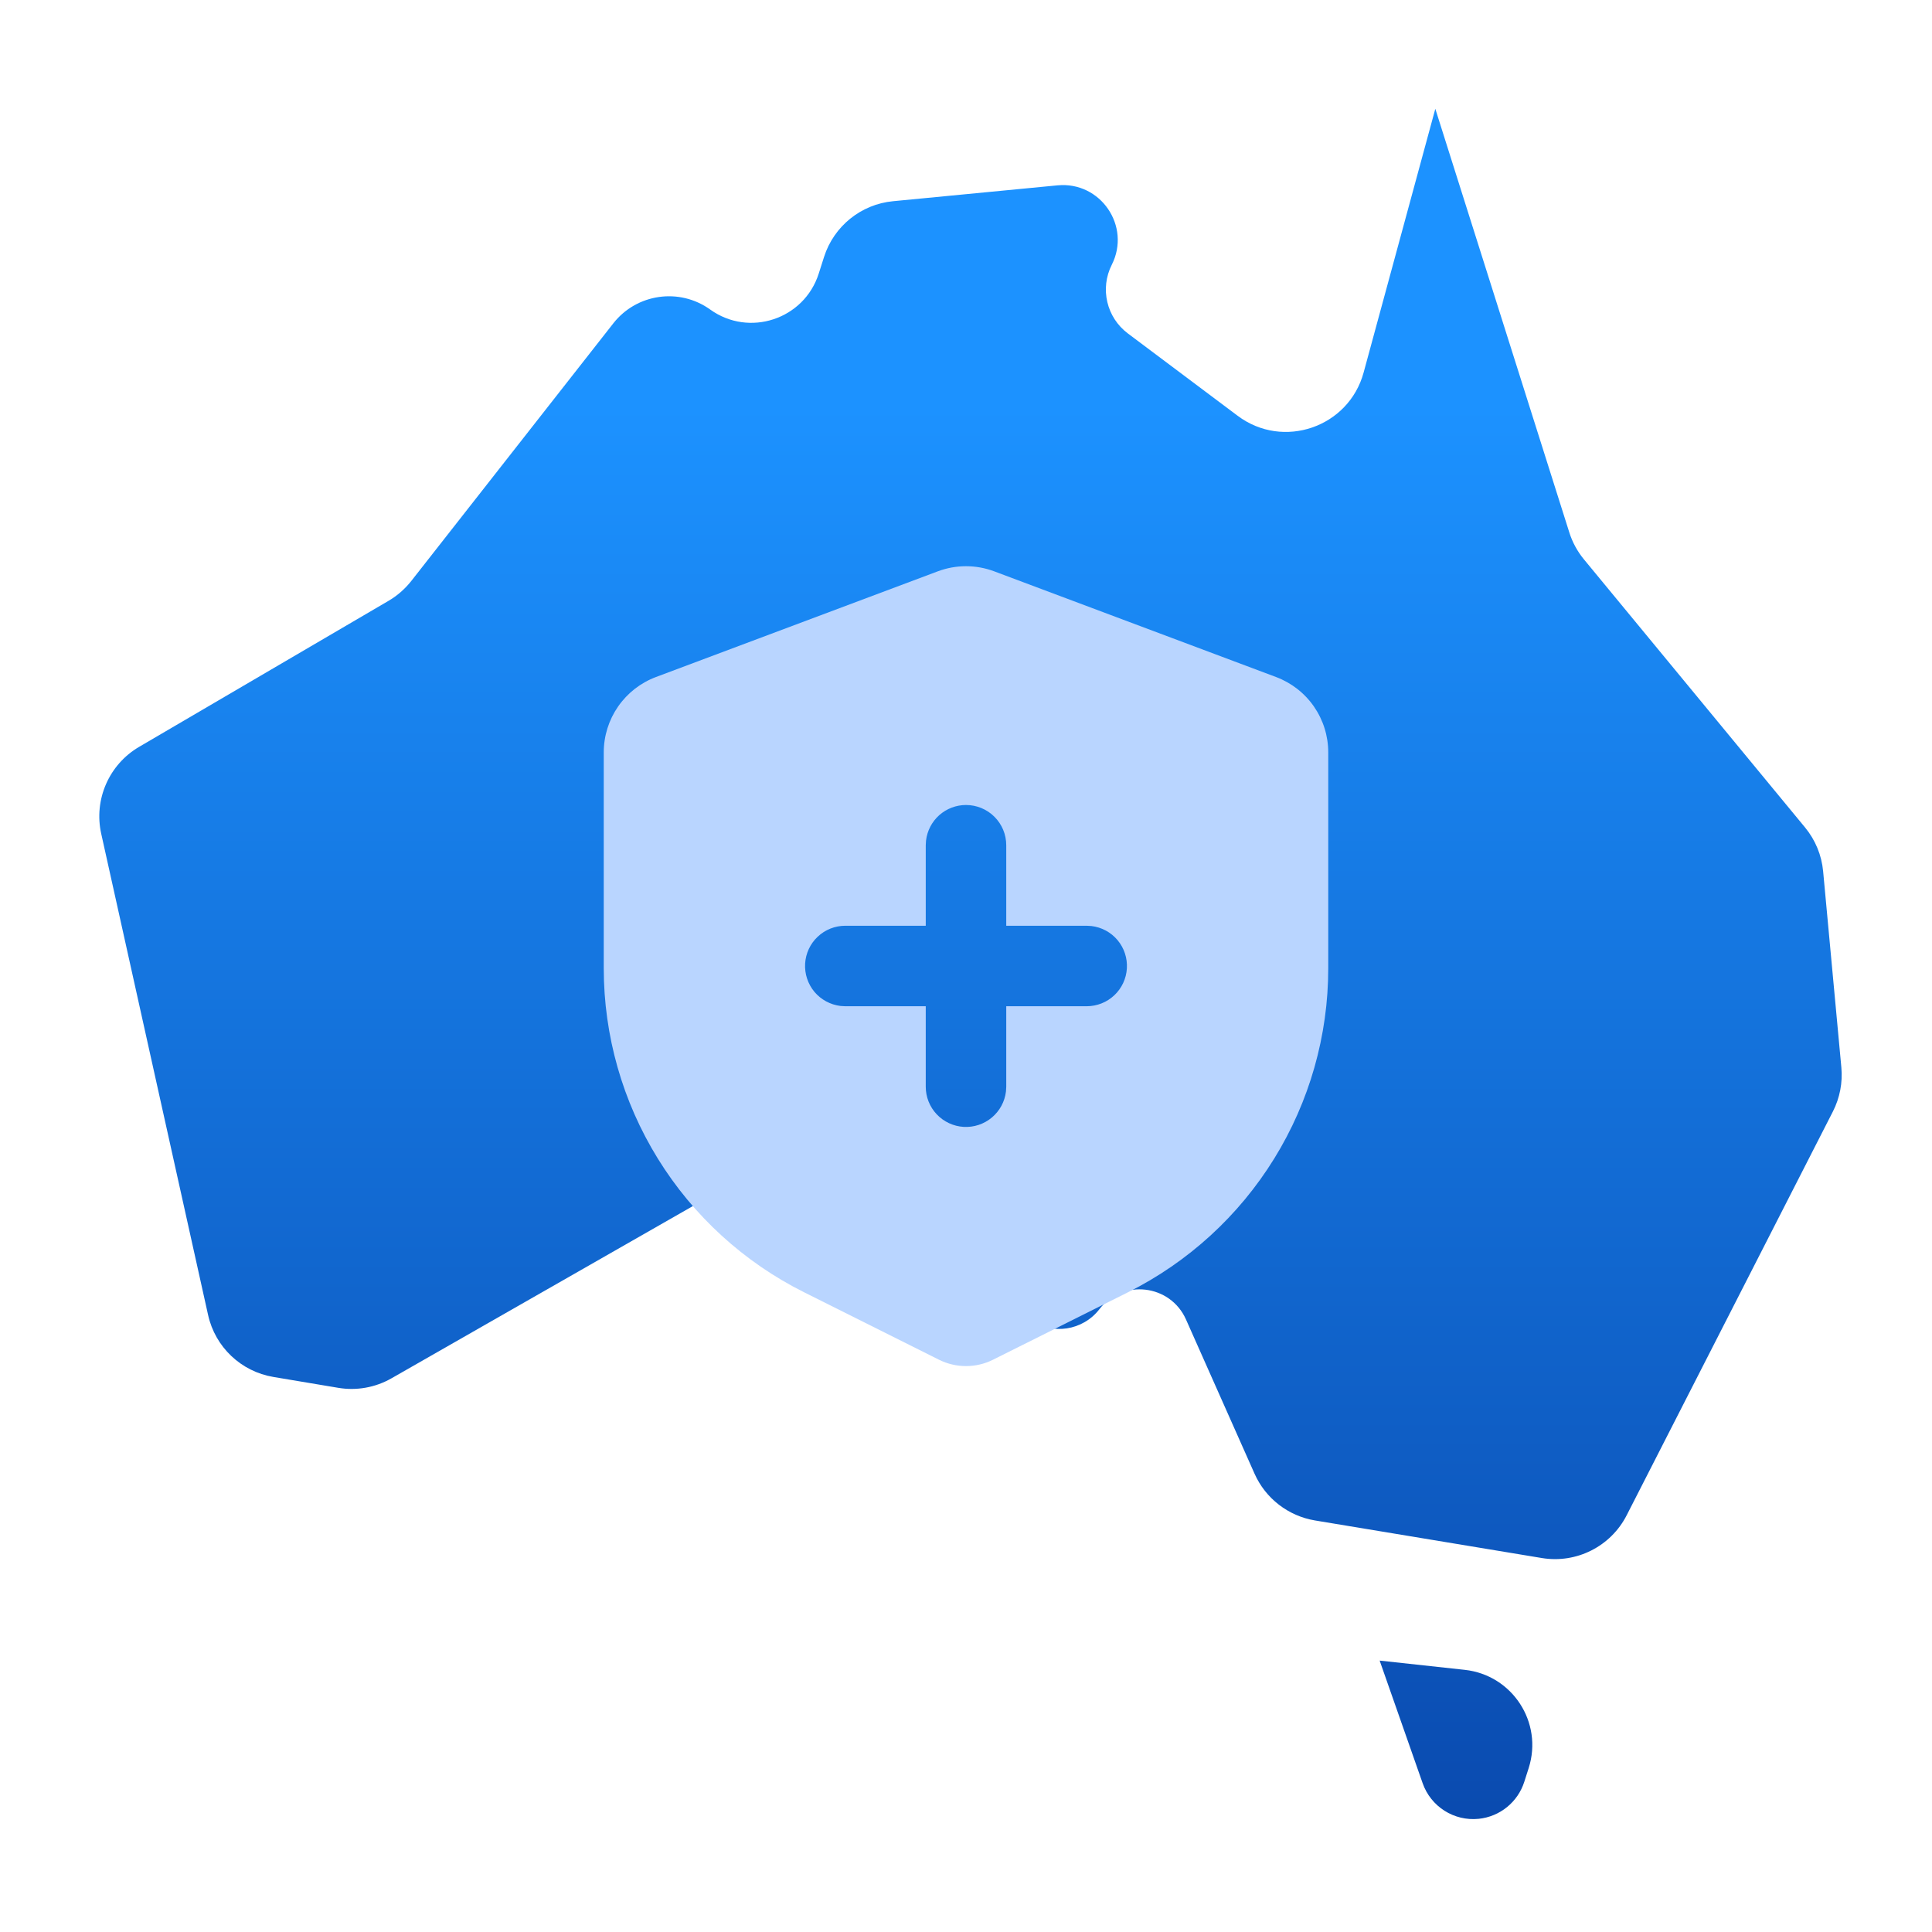
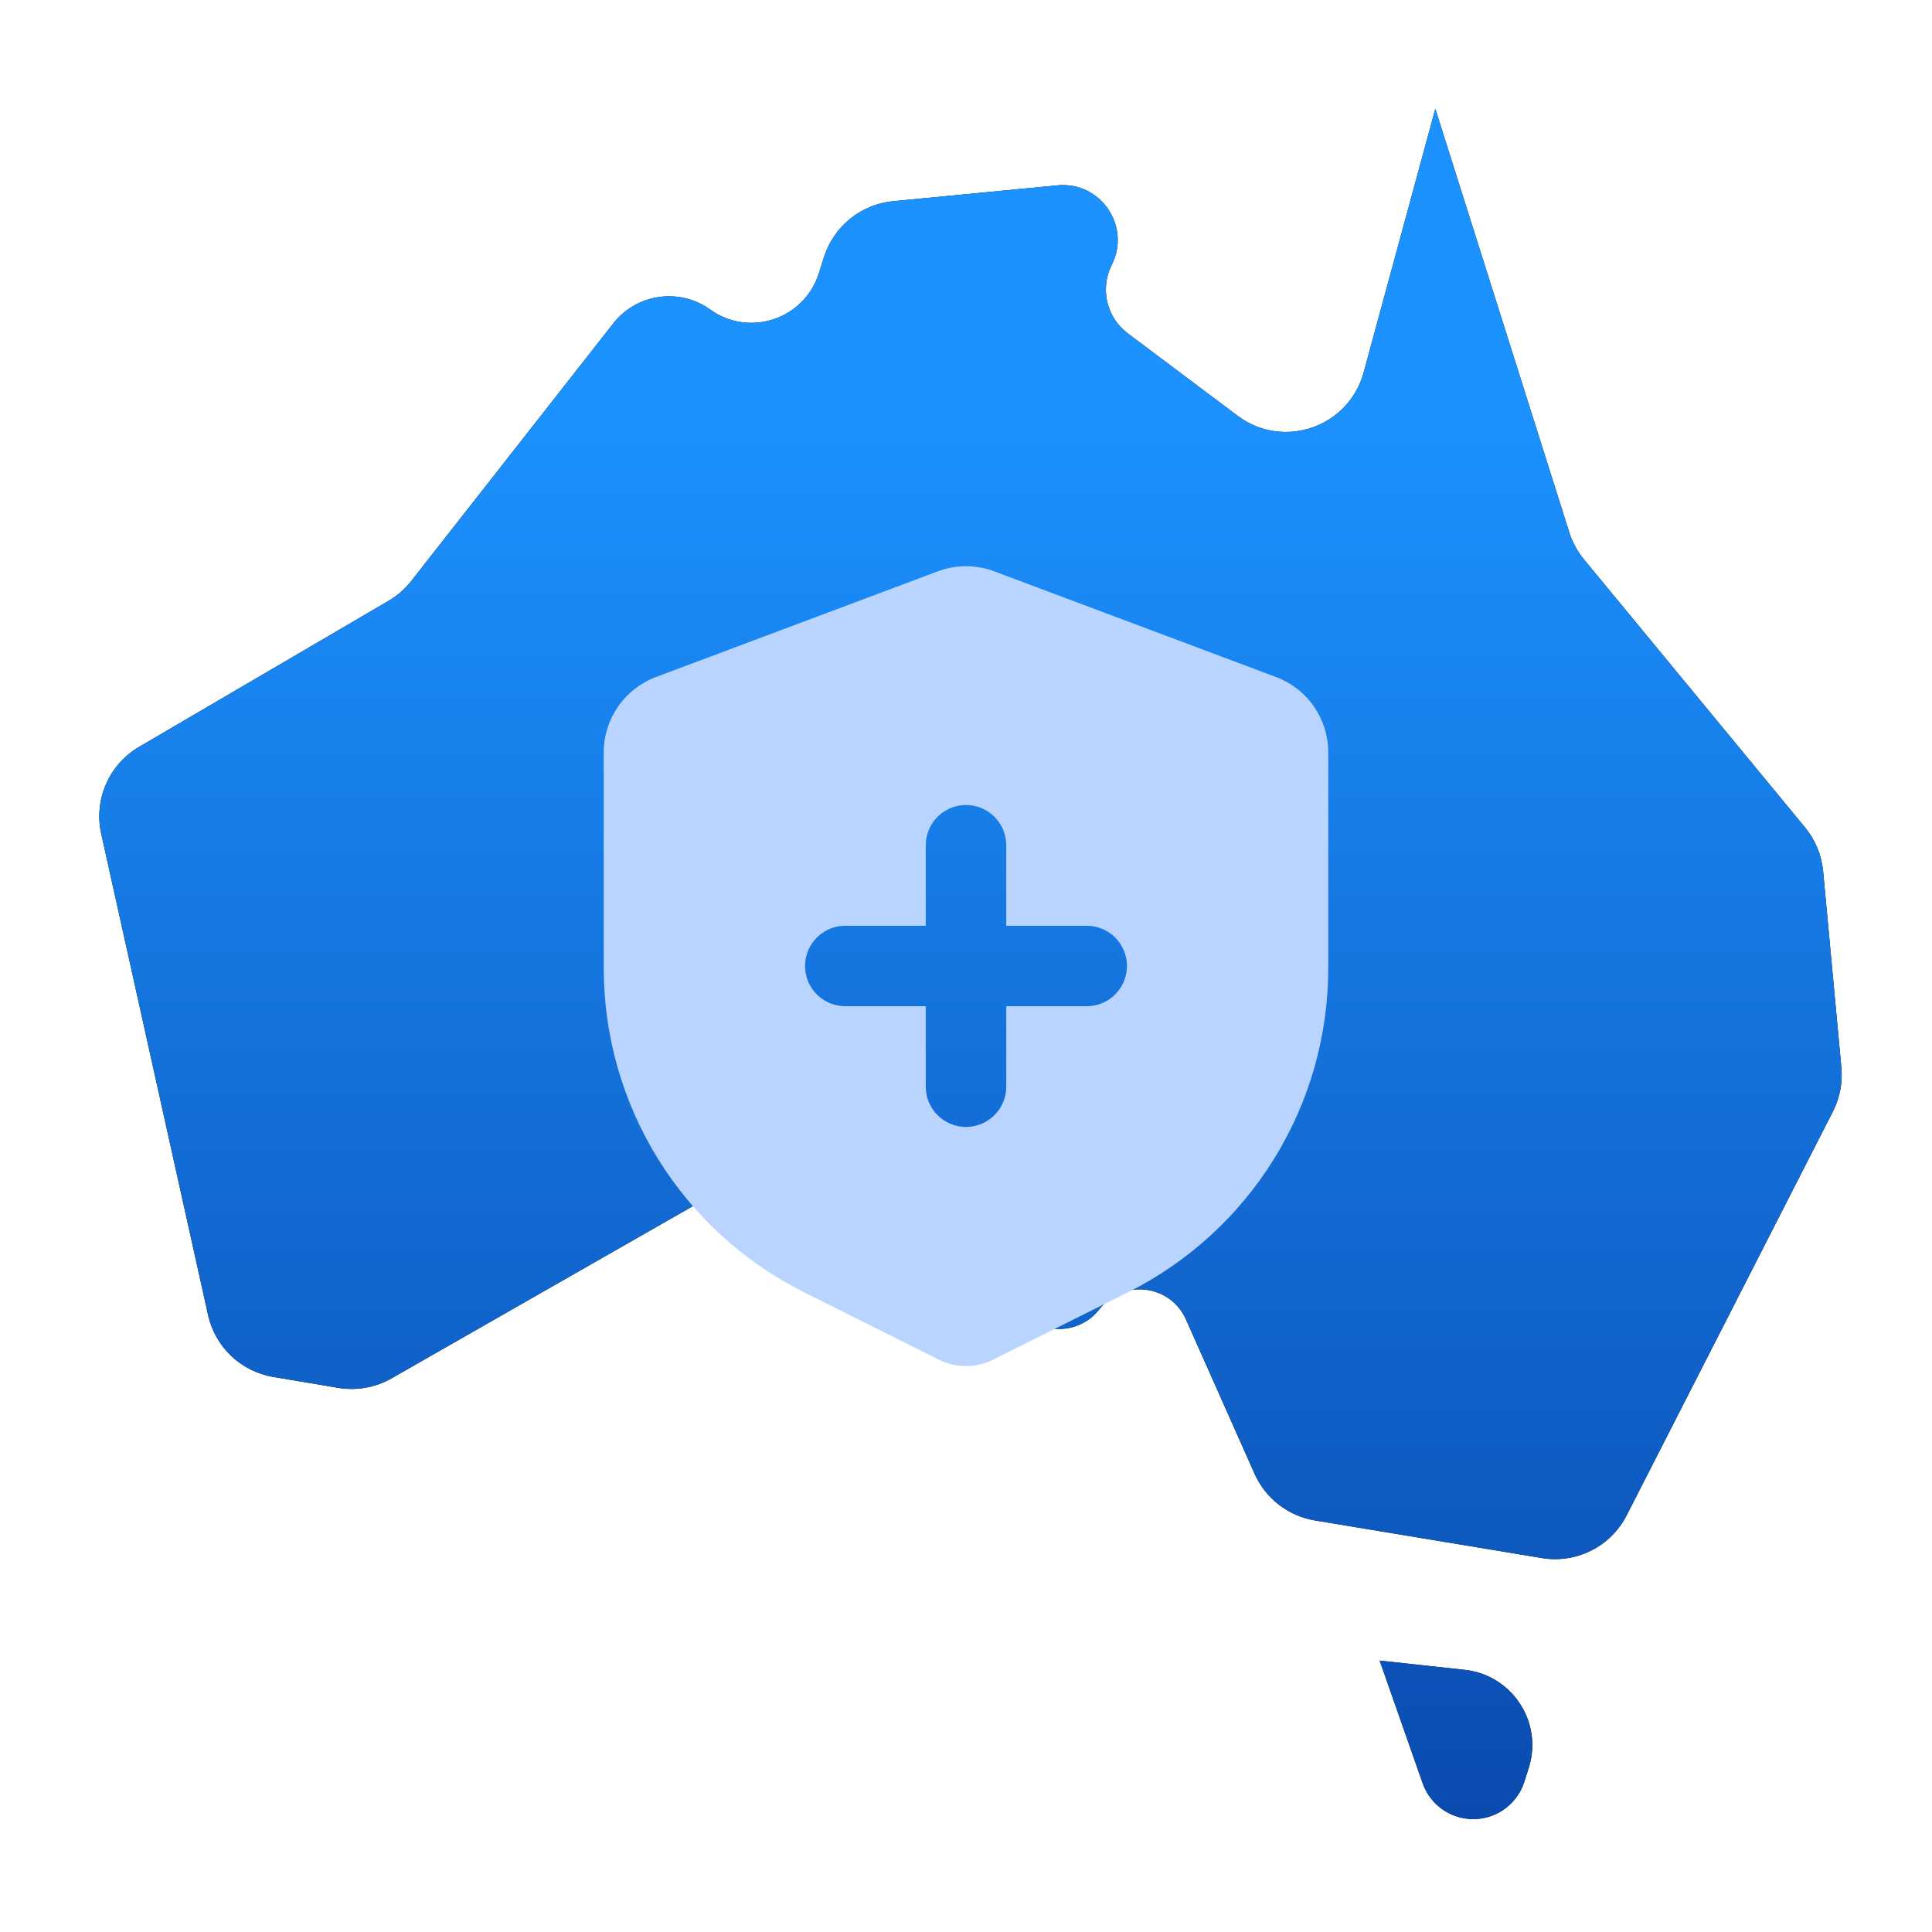
<svg xmlns="http://www.w3.org/2000/svg" width="48" height="48" viewBox="0 0 48 48" fill="none">
-   <g id="Property 1=game-icons:australia">
-     <g id="Vector">
-       <path d="M35.66 2.703C35.66 2.703 35.66 2.703 35.66 2.703L33.879 9.255C33.508 10.618 31.879 11.178 30.749 10.33L28.021 8.284C27.492 7.887 27.323 7.168 27.622 6.578C28.106 5.619 27.343 4.502 26.273 4.605L22.188 4.999C21.392 5.075 20.718 5.619 20.474 6.381L20.341 6.798C19.978 7.934 18.613 8.386 17.644 7.69C16.88 7.142 15.819 7.293 15.238 8.033L10.216 14.437C10.06 14.634 9.869 14.801 9.652 14.928L3.457 18.555C2.707 18.994 2.326 19.867 2.515 20.715L5.17 32.671C5.347 33.467 5.988 34.075 6.792 34.21L8.403 34.48C8.858 34.557 9.325 34.473 9.726 34.244L18.505 29.227C19.177 28.843 20.011 28.881 20.645 29.326L25.592 32.789C26.144 33.176 26.903 33.06 27.315 32.526C27.897 31.768 29.078 31.909 29.466 32.783L31.169 36.614C31.442 37.228 32.006 37.664 32.669 37.775L38.307 38.709C39.167 38.851 40.019 38.421 40.415 37.645L45.538 27.615C45.71 27.277 45.783 26.898 45.748 26.52L45.295 21.645C45.258 21.246 45.101 20.867 44.846 20.558L39.353 13.898C39.19 13.7 39.066 13.473 38.989 13.228L35.66 2.703C35.66 2.703 35.66 2.703 35.66 2.703ZM34.277 41.257C34.277 41.257 34.277 41.257 34.277 41.257L35.345 44.303C35.549 44.885 36.125 45.251 36.739 45.188C37.266 45.133 37.71 44.772 37.871 44.267L37.98 43.926C38.341 42.794 37.574 41.616 36.393 41.487L34.277 41.257Z" fill="url(#paint0_linear_0_1)" />
-     </g>
-     <g id="mingcute:shield-fill">
-       <path d="M24.702 14.195L31.702 16.82C32.083 16.963 32.412 17.218 32.644 17.553C32.876 17.888 33 18.285 33 18.693V24.056C33 25.727 32.535 27.366 31.656 28.787C30.777 30.209 29.52 31.358 28.025 32.106L24.671 33.782C24.463 33.886 24.233 33.94 24 33.94C23.767 33.94 23.537 33.886 23.329 33.782L19.975 32.105C18.48 31.357 17.223 30.208 16.344 28.786C15.465 27.364 15 25.726 15 24.055V18.694C15 18.286 15.124 17.889 15.356 17.554C15.588 17.219 15.916 16.963 16.298 16.82L23.298 14.195C23.751 14.025 24.249 14.025 24.702 14.195ZM24 20C23.755 20 23.519 20.09 23.336 20.252C23.153 20.415 23.036 20.639 23.007 20.883L23 21V23H21C20.745 23 20.5 23.098 20.315 23.273C20.129 23.447 20.018 23.687 20.003 23.941C19.988 24.195 20.071 24.446 20.234 24.642C20.398 24.837 20.63 24.962 20.883 24.993L21 25H23V27C23 27.255 23.098 27.5 23.273 27.685C23.448 27.87 23.687 27.982 23.941 27.997C24.196 28.012 24.446 27.929 24.642 27.765C24.837 27.602 24.963 27.37 24.993 27.117L25 27V25H27C27.255 24.999 27.5 24.902 27.685 24.727C27.871 24.552 27.982 24.313 27.997 24.058C28.012 23.804 27.929 23.553 27.766 23.358C27.602 23.162 27.37 23.037 27.117 23.007L27 23H25V21C25 20.734 24.895 20.48 24.707 20.293C24.52 20.105 24.265 20 24 20Z" fill="#B9D5FF" />
-     </g>
-   </g>
+   <path d="M35.66 2.703C35.66 2.703 35.66 2.703 35.66 2.703L33.879 9.255C33.508 10.619 31.879 11.178 30.749 10.331L28.021 8.284C27.492 7.888 27.323 7.168 27.622 6.578C28.106 5.619 27.343 4.502 26.273 4.605L22.188 4.999C21.392 5.076 20.718 5.619 20.474 6.381L20.341 6.798C19.978 7.934 18.613 8.386 17.644 7.691C16.88 7.142 15.819 7.293 15.238 8.034L10.216 14.437C10.06 14.635 9.869 14.802 9.652 14.929L3.457 18.555C2.707 18.994 2.326 19.867 2.515 20.715L5.17 32.672C5.347 33.467 5.988 34.076 6.792 34.21L8.403 34.48C8.858 34.557 9.325 34.474 9.726 34.245L18.505 29.228C19.177 28.843 20.011 28.882 20.645 29.326L25.592 32.79C26.144 33.177 26.903 33.06 27.315 32.526C27.897 31.768 29.078 31.91 29.466 32.783L31.169 36.614C31.442 37.228 32.006 37.665 32.669 37.775L38.307 38.709C39.167 38.852 40.019 38.422 40.415 37.646L45.538 27.615C45.71 27.278 45.783 26.898 45.748 26.521L45.295 21.645C45.258 21.246 45.101 20.867 44.846 20.558L39.353 13.898C39.19 13.7 39.066 13.473 38.989 13.229L35.66 2.703C35.66 2.703 35.66 2.703 35.66 2.703ZM34.277 41.257C34.277 41.257 34.277 41.257 34.277 41.257L35.345 44.303C35.549 44.886 36.125 45.251 36.739 45.188C37.266 45.134 37.71 44.772 37.871 44.268L37.98 43.926C38.341 42.795 37.574 41.616 36.393 41.487L34.277 41.257Z" fill="black" />
+   <path d="M35.66 2.703C35.66 2.703 35.66 2.703 35.66 2.703L33.879 9.255C33.508 10.619 31.879 11.178 30.749 10.331L28.021 8.284C27.492 7.888 27.323 7.168 27.622 6.578C28.106 5.619 27.343 4.502 26.273 4.605L22.188 4.999C21.392 5.076 20.718 5.619 20.474 6.381L20.341 6.798C19.978 7.934 18.613 8.386 17.644 7.691C16.88 7.142 15.819 7.293 15.238 8.034L10.216 14.437C10.06 14.635 9.869 14.802 9.652 14.929L3.457 18.555C2.707 18.994 2.326 19.867 2.515 20.715L5.17 32.672C5.347 33.467 5.988 34.076 6.792 34.21L8.403 34.48C8.858 34.557 9.325 34.474 9.726 34.245L18.505 29.228C19.177 28.843 20.011 28.882 20.645 29.326L25.592 32.79C26.144 33.177 26.903 33.06 27.315 32.526C27.897 31.768 29.078 31.91 29.466 32.783L31.169 36.614C31.442 37.228 32.006 37.665 32.669 37.775L38.307 38.709C39.167 38.852 40.019 38.422 40.415 37.646L45.538 27.615C45.71 27.278 45.783 26.898 45.748 26.521L45.295 21.645C45.258 21.246 45.101 20.867 44.846 20.558L39.353 13.898C39.19 13.7 39.066 13.473 38.989 13.229L35.66 2.703C35.66 2.703 35.66 2.703 35.66 2.703ZM34.277 41.257C34.277 41.257 34.277 41.257 34.277 41.257L35.345 44.303C35.549 44.886 36.125 45.251 36.739 45.188C37.266 45.134 37.71 44.772 37.871 44.268L37.98 43.926C38.341 42.795 37.574 41.616 36.393 41.487L34.277 41.257Z" fill="url(#paint0_linear_963_3)" />
+   <path d="M24.702 14.195L31.702 16.82C32.083 16.963 32.412 17.218 32.644 17.553C32.876 17.888 33 18.285 33 18.693V24.056C33 25.727 32.535 27.366 31.656 28.787C30.777 30.209 29.52 31.358 28.025 32.106L24.671 33.782C24.463 33.886 24.233 33.94 24 33.94C23.767 33.94 23.537 33.886 23.329 33.782L19.975 32.105C18.48 31.357 17.223 30.208 16.344 28.786C15.465 27.364 15 25.726 15 24.055V18.694C15 18.286 15.124 17.889 15.356 17.554C15.588 17.219 15.916 16.963 16.298 16.82L23.298 14.195C23.751 14.025 24.249 14.025 24.702 14.195ZM24 20C23.755 20 23.519 20.09 23.336 20.252C23.153 20.415 23.036 20.639 23.007 20.883L23 21V23H21C20.745 23 20.5 23.098 20.315 23.273C20.129 23.447 20.018 23.687 20.003 23.941C19.988 24.195 20.071 24.446 20.234 24.642C20.398 24.837 20.63 24.962 20.883 24.993L21 25H23V27C23 27.255 23.098 27.5 23.273 27.685C23.448 27.87 23.687 27.982 23.941 27.997C24.196 28.012 24.446 27.929 24.642 27.765C24.837 27.602 24.963 27.37 24.993 27.117L25 27V25H27C27.255 24.999 27.5 24.902 27.685 24.727C27.871 24.552 27.982 24.313 27.997 24.058C28.012 23.804 27.929 23.553 27.766 23.358C27.602 23.162 27.37 23.037 27.117 23.007L27 23H25V21C25 20.734 24.895 20.48 24.707 20.293C24.52 20.105 24.265 20 24 20Z" fill="#B9D5FF" />
  <defs>
-     <linearGradient id="paint0_linear_0_1" x1="24" y1="10.087" x2="24" y2="61.2" gradientUnits="userSpaceOnUse">
+     <linearGradient id="paint0_linear_963_3" x1="24" y1="10.088" x2="24" y2="61.2" gradientUnits="userSpaceOnUse">
      <stop stop-color="#1C92FF" />
      <stop offset="1" stop-color="#022A8B" />
    </linearGradient>
  </defs>
</svg>
